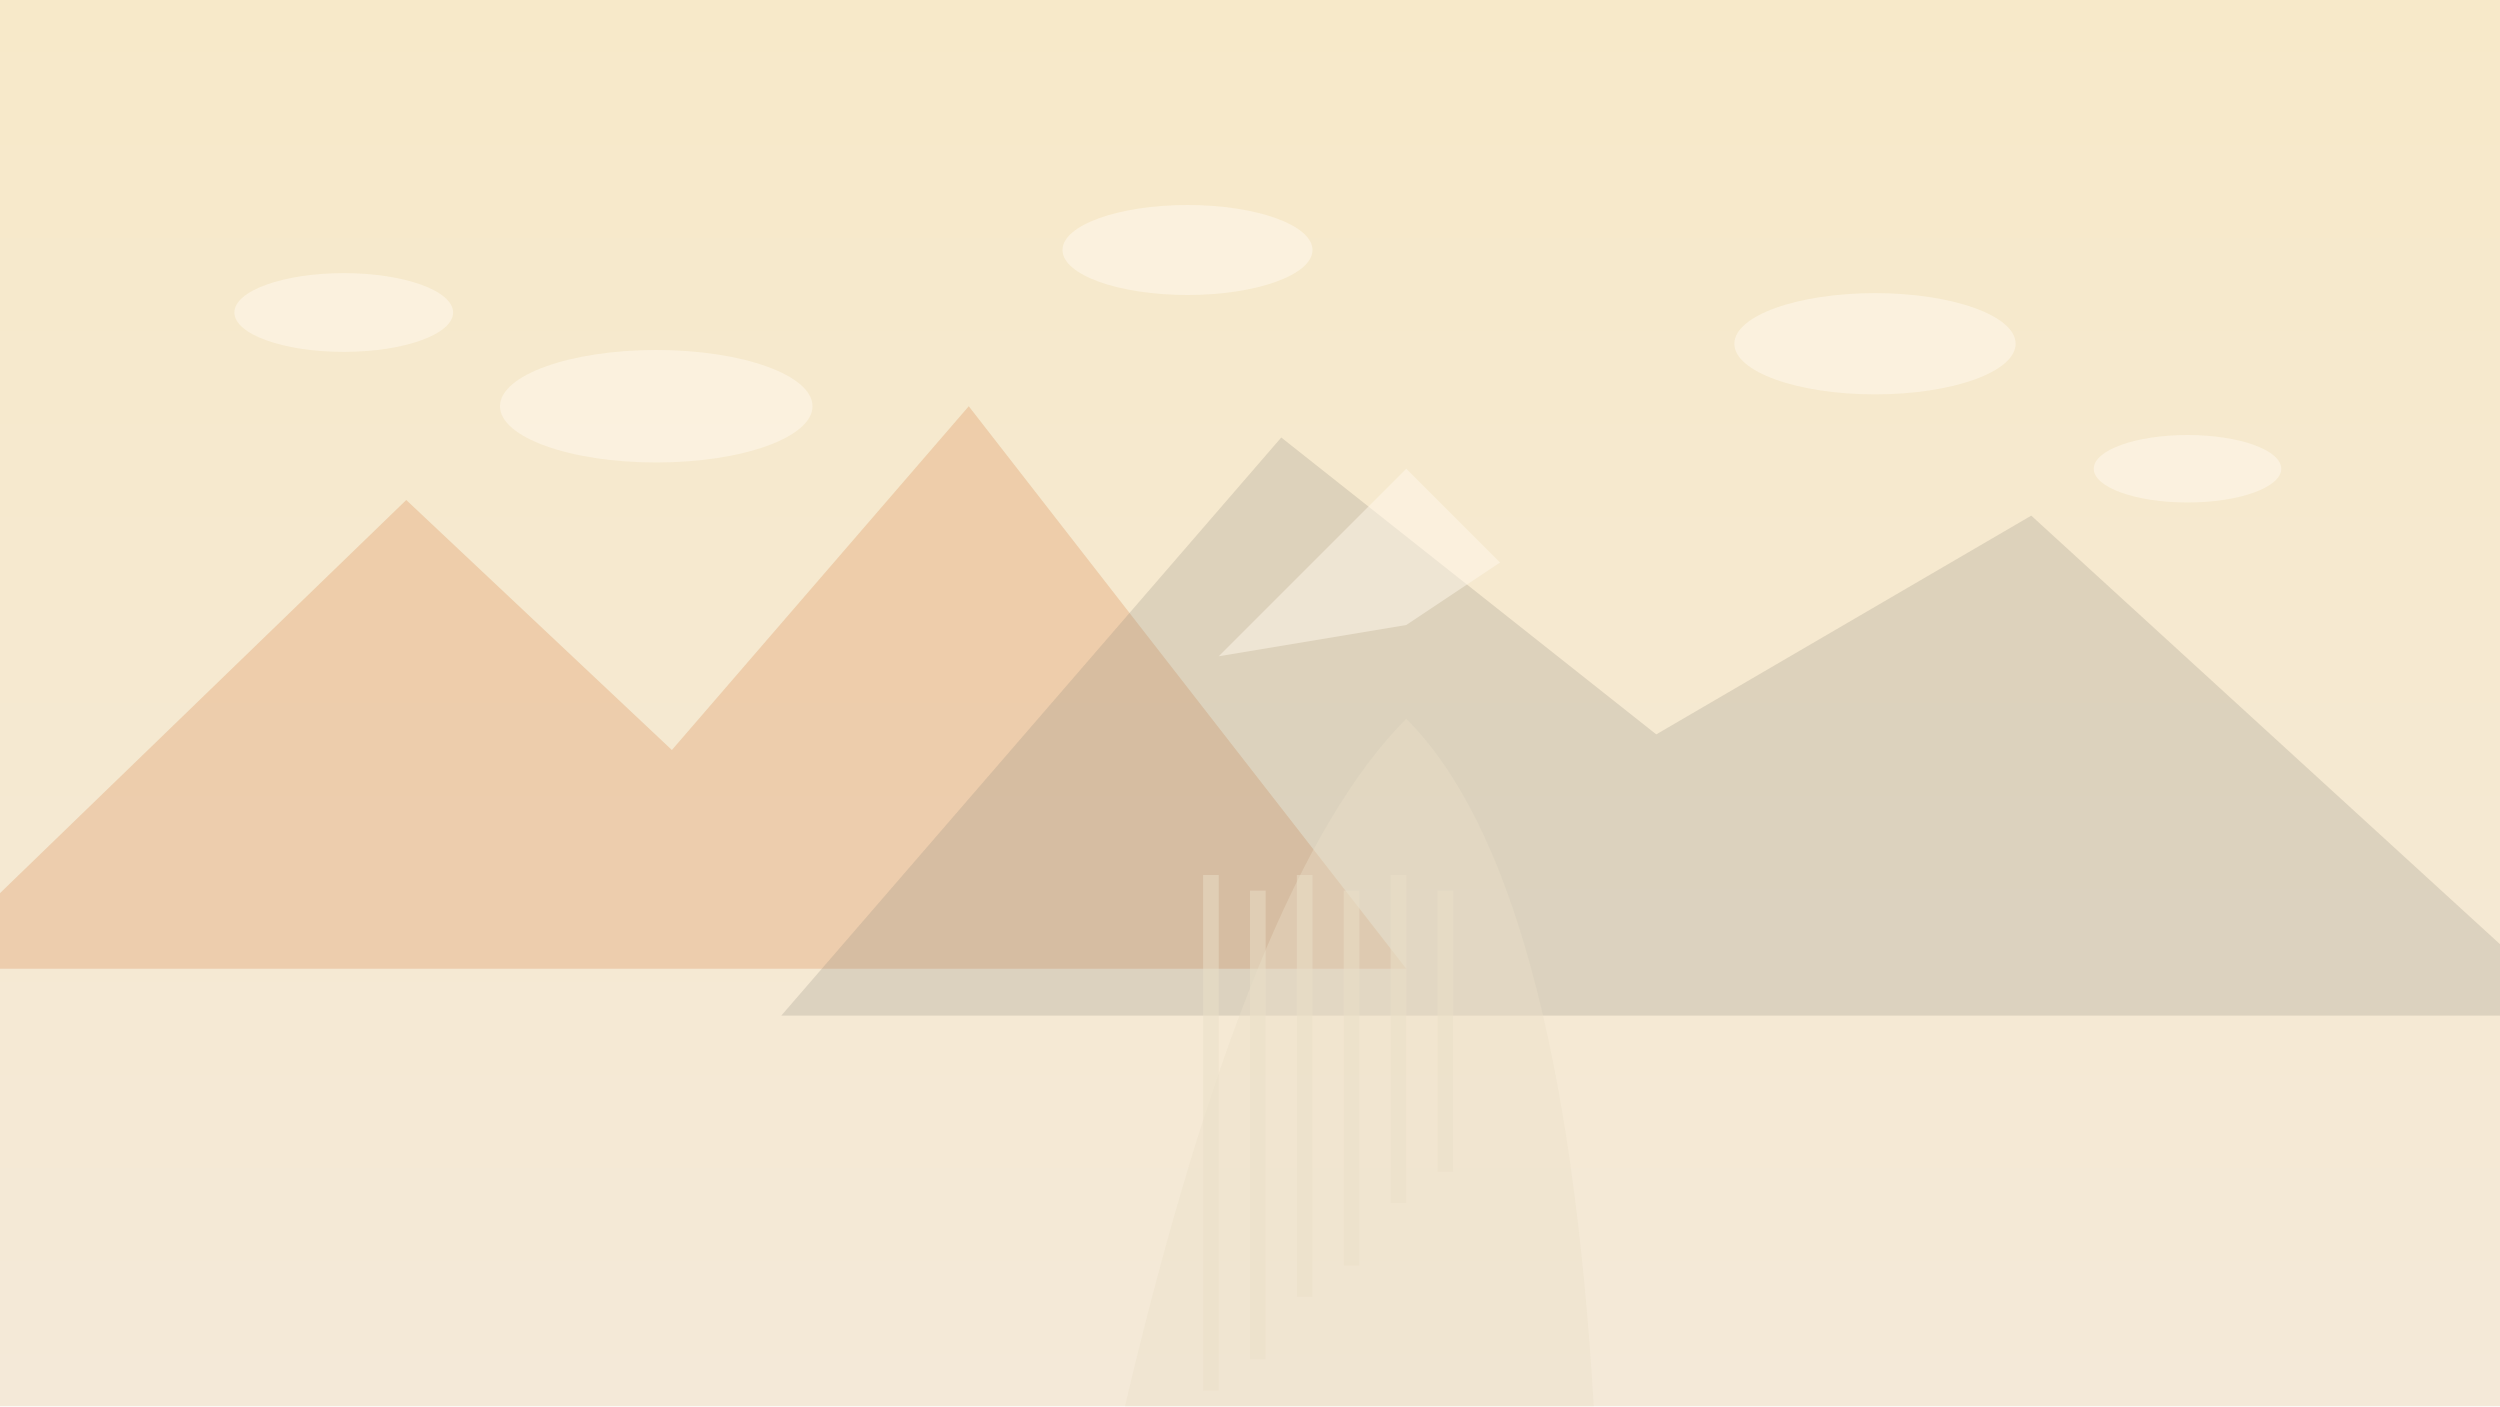
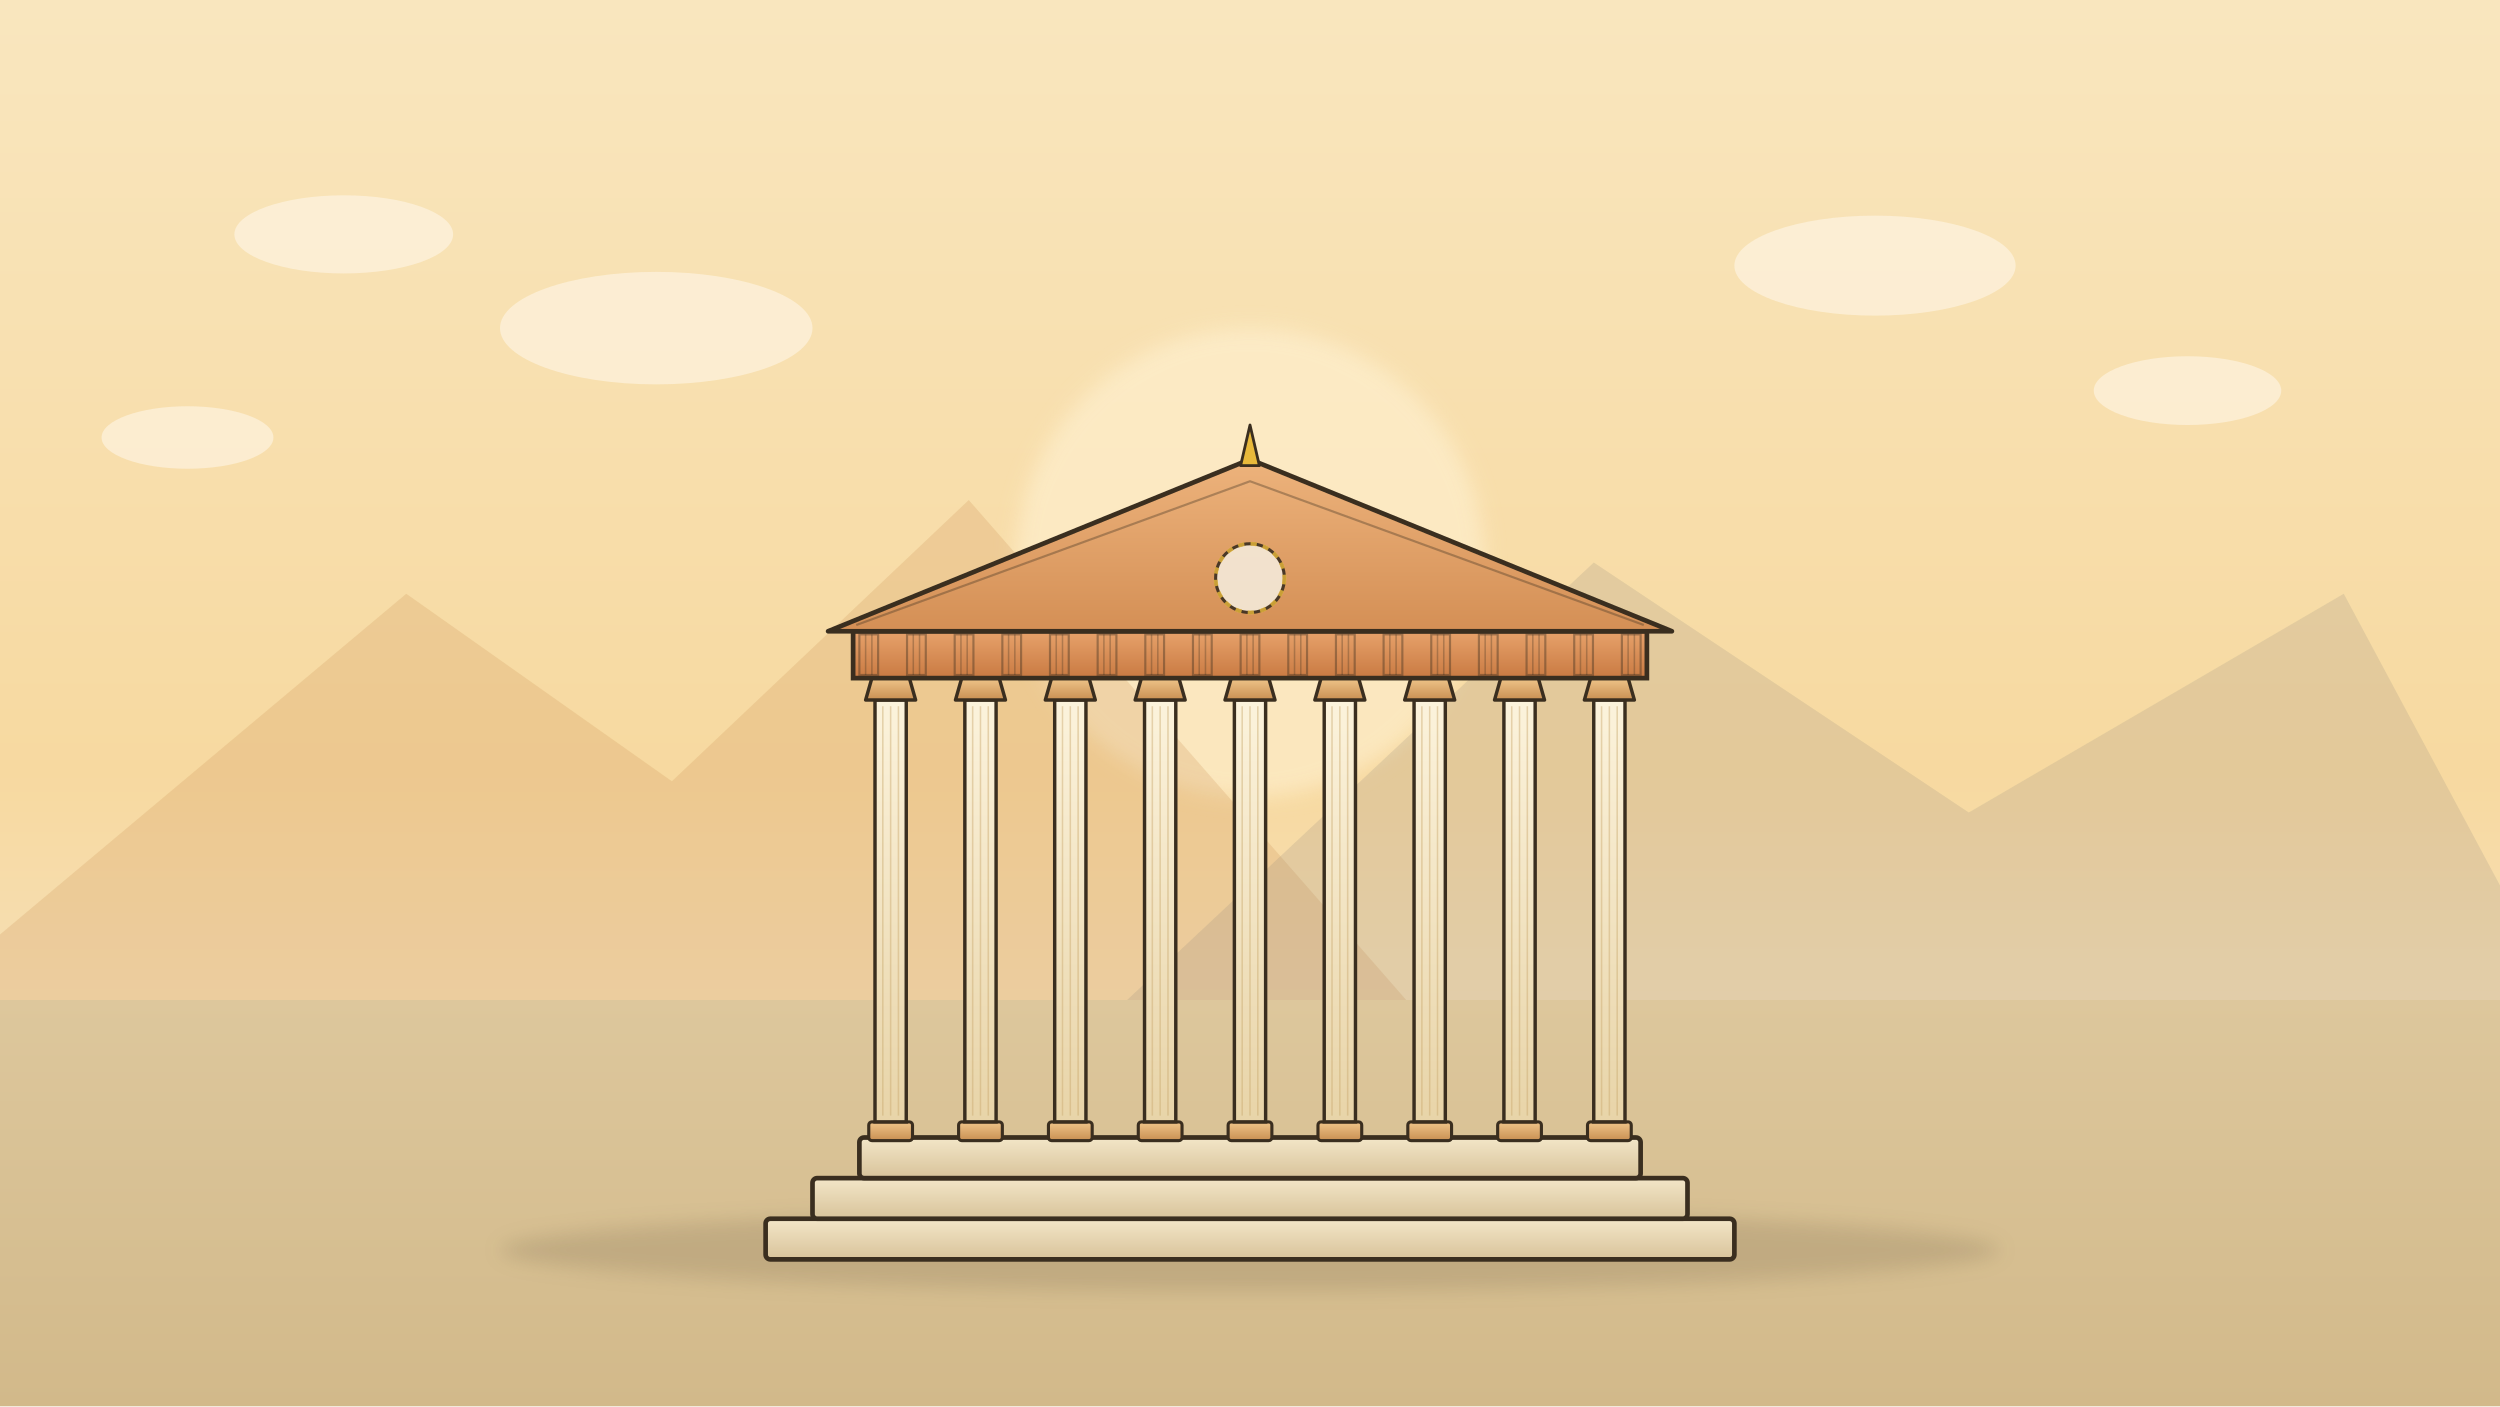
- <svg xmlns="http://www.w3.org/2000/svg" viewBox="0 0 1600 900" width="1600" height="900" preserveAspectRatio="none">
+ <svg xmlns="http://www.w3.org/2000/svg" viewBox="0 0 1600 900" width="1600" height="900">
  <defs>
    <linearGradient id="sky" x1="0" y1="0" x2="0" y2="1">
-       <stop offset="0" stop-color="#F7E9C9" />
-       <stop offset="1" stop-color="#F4E9D8" />
+       <stop offset="0" stop-color="#F9E6BE" />
+       <stop offset="55%" stop-color="#F7D9A0" />
+       <stop offset="100%" stop-color="#F4E9D8" />
    </linearGradient>
+     <linearGradient id="ground" x1="0" y1="0" x2="0" y2="1">
+       <stop offset="0" stop-color="#DDC79C" />
+       <stop offset="100%" stop-color="#D2B98A" />
+     </linearGradient>
+     <linearGradient id="stepG" x1="0" y1="0" x2="0" y2="1">
+       <stop offset="0" stop-color="#F3E6C8" />
+       <stop offset="100%" stop-color="#D8C39A" />
+     </linearGradient>
+     <linearGradient id="colG" x1="0" y1="0" x2="0" y2="1">
+       <stop offset="0" stop-color="#FCF3DC" />
+       <stop offset="100%" stop-color="#E8D4A8" />
+     </linearGradient>
+     <linearGradient id="capG" x1="0" y1="0" x2="0" y2="1">
+       <stop offset="0" stop-color="#EFC58A" />
+       <stop offset="100%" stop-color="#C98F52" />
+     </linearGradient>
+     <linearGradient id="archG" x1="0" y1="0" x2="0" y2="1">
+       <stop offset="0" stop-color="#E7A26B" />
+       <stop offset="100%" stop-color="#C97A42" />
+     </linearGradient>
+     <linearGradient id="pedG" x1="0" y1="0" x2="0" y2="1">
+       <stop offset="0" stop-color="#EDB37C" />
+       <stop offset="100%" stop-color="#D48F55" />
+     </linearGradient>
+     <filter id="softBlur" x="-50%" y="-50%" width="200%" height="200%">
+       <feGaussianBlur stdDeviation="6" />
+     </filter>
  </defs>
  <rect width="1600" height="900" fill="url(#sky)" />
-   <path d="M -50 620 L 260 320 L 430 480 L 620 260 L 900 620 Z" fill="#D6864C" opacity="0.28" />
-   <path d="M 500 650 L 820 280 L 1060 470 L 1300 330 L 1650 650 Z" fill="#8F897C" opacity="0.24" />
-   <path d="M 780 420 L 900 300 L 960 360 L 900 400 Z" fill="#FFF8EC" opacity="0.5" />
-   <ellipse cx="220" cy="200" rx="70" ry="25.2" fill="#FFF8EC" opacity="0.55" />
-   <ellipse cx="420" cy="260" rx="100" ry="36" fill="#FFF8EC" opacity="0.55" />
-   <ellipse cx="1200" cy="220" rx="90" ry="32.4" fill="#FFF8EC" opacity="0.55" />
-   <ellipse cx="1400" cy="300" rx="60" ry="21.6" fill="#FFF8EC" opacity="0.55" />
-   <ellipse cx="760" cy="160" rx="80" ry="28.8" fill="#FFF8EC" opacity="0.55" />
-   <path d="M 720 900 Q 800 560 900 460 Q 1000 560 1020 900 Z" fill="#EADFC7" opacity="0.4" />
-   <rect x="770" y="560" width="10" height="330" fill="#EADFC7" opacity="0.5" />
-   <rect x="800" y="570" width="10" height="300" fill="#EADFC7" opacity="0.5" />
-   <rect x="830" y="560" width="10" height="270" fill="#EADFC7" opacity="0.5" />
-   <rect x="860" y="570" width="10" height="240" fill="#EADFC7" opacity="0.5" />
-   <rect x="890" y="560" width="10" height="210" fill="#EADFC7" opacity="0.5" />
-   <rect x="920" y="570" width="10" height="180" fill="#EADFC7" opacity="0.5" />
+   <circle cx="800" cy="360" r="150" fill="#FFF3D6" opacity="0.55" filter="url(#softBlur)" />
+   <ellipse cx="220" cy="150" rx="70" ry="25" fill="#FFF8EC" opacity="0.55" />
+   <ellipse cx="420" cy="210" rx="100" ry="36" fill="#FFF8EC" opacity="0.55" />
+   <ellipse cx="1200" cy="170" rx="90" ry="32" fill="#FFF8EC" opacity="0.55" />
+   <ellipse cx="1400" cy="250" rx="60" ry="22" fill="#FFF8EC" opacity="0.55" />
+   <ellipse cx="120" cy="280" rx="55" ry="20" fill="#FFF8EC" opacity="0.55" />
+   <path d="M -50 640 L 260 380 L 430 500 L 620 320 L 900 640 Z" fill="#C98F52" opacity="0.22" />
+   <path d="M 700 660 L 1020 360 L 1260 520 L 1500 380 L 1650 660 Z" fill="#8F897C" opacity="0.20" />
+   <rect x="0" y="640" width="1600" height="260" fill="url(#ground)" />
+   <ellipse cx="800" cy="800" rx="480" ry="26" fill="#3A2E1F" opacity="0.14" filter="url(#softBlur)" />
+   <rect x="490" y="780" width="620" height="26" rx="3" fill="url(#stepG)" stroke="#3A2E1F" stroke-width="3" />
+   <rect x="520" y="754" width="560" height="26" rx="3" fill="url(#stepG)" stroke="#3A2E1F" stroke-width="3" />
+   <rect x="550" y="728" width="500" height="26" rx="3" fill="url(#stepG)" stroke="#3A2E1F" stroke-width="3" />
+   <rect x="556" y="718" width="28" height="12" rx="2" fill="url(#capG)" stroke="#3A2E1F" stroke-width="2" />
+   <rect x="560" y="448" width="20" height="270" fill="url(#colG)" stroke="#3A2E1F" stroke-width="2.2" />
+   <line x1="565" y1="452" x2="565" y2="714" stroke="#C9A96E" stroke-width="1" opacity="0.45" />
+   <line x1="570" y1="452" x2="570" y2="714" stroke="#C9A96E" stroke-width="1" opacity="0.45" />
+   <line x1="575" y1="452" x2="575" y2="714" stroke="#C9A96E" stroke-width="1" opacity="0.45" />
+   <path d="M 554 448 L 558 434 L 582 434 L 586 448 Z" fill="url(#capG)" stroke="#3A2E1F" stroke-width="2.2" stroke-linejoin="round" />
+   <rect x="613.5" y="718" width="28" height="12" rx="2" fill="url(#capG)" stroke="#3A2E1F" stroke-width="2" />
+   <rect x="617.5" y="448" width="20" height="270" fill="url(#colG)" stroke="#3A2E1F" stroke-width="2.2" />
+   <line x1="622.5" y1="452" x2="622.5" y2="714" stroke="#C9A96E" stroke-width="1" opacity="0.45" />
+   <line x1="627.5" y1="452" x2="627.5" y2="714" stroke="#C9A96E" stroke-width="1" opacity="0.45" />
+   <line x1="632.5" y1="452" x2="632.5" y2="714" stroke="#C9A96E" stroke-width="1" opacity="0.45" />
+   <path d="M 611.5 448 L 615.5 434 L 639.5 434 L 643.5 448 Z" fill="url(#capG)" stroke="#3A2E1F" stroke-width="2.2" stroke-linejoin="round" />
+   <rect x="671" y="718" width="28" height="12" rx="2" fill="url(#capG)" stroke="#3A2E1F" stroke-width="2" />
+   <rect x="675" y="448" width="20" height="270" fill="url(#colG)" stroke="#3A2E1F" stroke-width="2.2" />
+   <line x1="680" y1="452" x2="680" y2="714" stroke="#C9A96E" stroke-width="1" opacity="0.45" />
+   <line x1="685" y1="452" x2="685" y2="714" stroke="#C9A96E" stroke-width="1" opacity="0.45" />
+   <line x1="690" y1="452" x2="690" y2="714" stroke="#C9A96E" stroke-width="1" opacity="0.45" />
+   <path d="M 669 448 L 673 434 L 697 434 L 701 448 Z" fill="url(#capG)" stroke="#3A2E1F" stroke-width="2.2" stroke-linejoin="round" />
+   <rect x="728.5" y="718" width="28" height="12" rx="2" fill="url(#capG)" stroke="#3A2E1F" stroke-width="2" />
+   <rect x="732.5" y="448" width="20" height="270" fill="url(#colG)" stroke="#3A2E1F" stroke-width="2.2" />
+   <line x1="737.5" y1="452" x2="737.5" y2="714" stroke="#C9A96E" stroke-width="1" opacity="0.45" />
+   <line x1="742.5" y1="452" x2="742.5" y2="714" stroke="#C9A96E" stroke-width="1" opacity="0.45" />
+   <line x1="747.5" y1="452" x2="747.5" y2="714" stroke="#C9A96E" stroke-width="1" opacity="0.45" />
+   <path d="M 726.5 448 L 730.5 434 L 754.5 434 L 758.5 448 Z" fill="url(#capG)" stroke="#3A2E1F" stroke-width="2.2" stroke-linejoin="round" />
+   <rect x="786" y="718" width="28" height="12" rx="2" fill="url(#capG)" stroke="#3A2E1F" stroke-width="2" />
+   <rect x="790" y="448" width="20" height="270" fill="url(#colG)" stroke="#3A2E1F" stroke-width="2.2" />
+   <line x1="795" y1="452" x2="795" y2="714" stroke="#C9A96E" stroke-width="1" opacity="0.45" />
+   <line x1="800" y1="452" x2="800" y2="714" stroke="#C9A96E" stroke-width="1" opacity="0.45" />
+   <line x1="805" y1="452" x2="805" y2="714" stroke="#C9A96E" stroke-width="1" opacity="0.45" />
+   <path d="M 784 448 L 788 434 L 812 434 L 816 448 Z" fill="url(#capG)" stroke="#3A2E1F" stroke-width="2.2" stroke-linejoin="round" />
+   <rect x="843.5" y="718" width="28" height="12" rx="2" fill="url(#capG)" stroke="#3A2E1F" stroke-width="2" />
+   <rect x="847.5" y="448" width="20" height="270" fill="url(#colG)" stroke="#3A2E1F" stroke-width="2.2" />
+   <line x1="852.5" y1="452" x2="852.5" y2="714" stroke="#C9A96E" stroke-width="1" opacity="0.45" />
+   <line x1="857.5" y1="452" x2="857.5" y2="714" stroke="#C9A96E" stroke-width="1" opacity="0.45" />
+   <line x1="862.5" y1="452" x2="862.5" y2="714" stroke="#C9A96E" stroke-width="1" opacity="0.45" />
+   <path d="M 841.5 448 L 845.5 434 L 869.5 434 L 873.5 448 Z" fill="url(#capG)" stroke="#3A2E1F" stroke-width="2.2" stroke-linejoin="round" />
+   <rect x="901" y="718" width="28" height="12" rx="2" fill="url(#capG)" stroke="#3A2E1F" stroke-width="2" />
+   <rect x="905" y="448" width="20" height="270" fill="url(#colG)" stroke="#3A2E1F" stroke-width="2.2" />
+   <line x1="910" y1="452" x2="910" y2="714" stroke="#C9A96E" stroke-width="1" opacity="0.45" />
+   <line x1="915" y1="452" x2="915" y2="714" stroke="#C9A96E" stroke-width="1" opacity="0.45" />
+   <line x1="920" y1="452" x2="920" y2="714" stroke="#C9A96E" stroke-width="1" opacity="0.45" />
+   <path d="M 899 448 L 903 434 L 927 434 L 931 448 Z" fill="url(#capG)" stroke="#3A2E1F" stroke-width="2.2" stroke-linejoin="round" />
+   <rect x="958.5" y="718" width="28" height="12" rx="2" fill="url(#capG)" stroke="#3A2E1F" stroke-width="2" />
+   <rect x="962.5" y="448" width="20" height="270" fill="url(#colG)" stroke="#3A2E1F" stroke-width="2.2" />
+   <line x1="967.5" y1="452" x2="967.5" y2="714" stroke="#C9A96E" stroke-width="1" opacity="0.45" />
+   <line x1="972.5" y1="452" x2="972.5" y2="714" stroke="#C9A96E" stroke-width="1" opacity="0.45" />
+   <line x1="977.5" y1="452" x2="977.5" y2="714" stroke="#C9A96E" stroke-width="1" opacity="0.45" />
+   <path d="M 956.5 448 L 960.5 434 L 984.5 434 L 988.5 448 Z" fill="url(#capG)" stroke="#3A2E1F" stroke-width="2.2" stroke-linejoin="round" />
+   <rect x="1016" y="718" width="28" height="12" rx="2" fill="url(#capG)" stroke="#3A2E1F" stroke-width="2" />
+   <rect x="1020" y="448" width="20" height="270" fill="url(#colG)" stroke="#3A2E1F" stroke-width="2.2" />
+   <line x1="1025" y1="452" x2="1025" y2="714" stroke="#C9A96E" stroke-width="1" opacity="0.45" />
+   <line x1="1030" y1="452" x2="1030" y2="714" stroke="#C9A96E" stroke-width="1" opacity="0.45" />
+   <line x1="1035" y1="452" x2="1035" y2="714" stroke="#C9A96E" stroke-width="1" opacity="0.45" />
+   <path d="M 1014 448 L 1018 434 L 1042 434 L 1046 448 Z" fill="url(#capG)" stroke="#3A2E1F" stroke-width="2.2" stroke-linejoin="round" />
+   <rect x="546" y="404" width="508" height="30" fill="url(#archG)" stroke="#3A2E1F" stroke-width="3" />
+   <rect x="550" y="406" width="12" height="26" fill="none" stroke="#3A2E1F" stroke-width="1.4" opacity="0.4" />
+   <line x1="554" y1="406" x2="554" y2="432" stroke="#3A2E1F" stroke-width="1" opacity="0.3" />
+   <line x1="558" y1="406" x2="558" y2="432" stroke="#3A2E1F" stroke-width="1" opacity="0.3" />
+   <rect x="580.5" y="406" width="12" height="26" fill="none" stroke="#3A2E1F" stroke-width="1.4" opacity="0.4" />
+   <line x1="584.5" y1="406" x2="584.5" y2="432" stroke="#3A2E1F" stroke-width="1" opacity="0.3" />
+   <line x1="588.5" y1="406" x2="588.5" y2="432" stroke="#3A2E1F" stroke-width="1" opacity="0.3" />
+   <rect x="611" y="406" width="12" height="26" fill="none" stroke="#3A2E1F" stroke-width="1.4" opacity="0.4" />
+   <line x1="615" y1="406" x2="615" y2="432" stroke="#3A2E1F" stroke-width="1" opacity="0.3" />
+   <line x1="619" y1="406" x2="619" y2="432" stroke="#3A2E1F" stroke-width="1" opacity="0.3" />
+   <rect x="641.5" y="406" width="12" height="26" fill="none" stroke="#3A2E1F" stroke-width="1.4" opacity="0.4" />
+   <line x1="645.5" y1="406" x2="645.5" y2="432" stroke="#3A2E1F" stroke-width="1" opacity="0.3" />
+   <line x1="649.5" y1="406" x2="649.5" y2="432" stroke="#3A2E1F" stroke-width="1" opacity="0.3" />
+   <rect x="672" y="406" width="12" height="26" fill="none" stroke="#3A2E1F" stroke-width="1.4" opacity="0.4" />
+   <line x1="676" y1="406" x2="676" y2="432" stroke="#3A2E1F" stroke-width="1" opacity="0.3" />
+   <line x1="680" y1="406" x2="680" y2="432" stroke="#3A2E1F" stroke-width="1" opacity="0.3" />
+   <rect x="702.5" y="406" width="12" height="26" fill="none" stroke="#3A2E1F" stroke-width="1.4" opacity="0.4" />
+   <line x1="706.5" y1="406" x2="706.5" y2="432" stroke="#3A2E1F" stroke-width="1" opacity="0.3" />
+   <line x1="710.5" y1="406" x2="710.5" y2="432" stroke="#3A2E1F" stroke-width="1" opacity="0.3" />
+   <rect x="733" y="406" width="12" height="26" fill="none" stroke="#3A2E1F" stroke-width="1.4" opacity="0.4" />
+   <line x1="737" y1="406" x2="737" y2="432" stroke="#3A2E1F" stroke-width="1" opacity="0.3" />
+   <line x1="741" y1="406" x2="741" y2="432" stroke="#3A2E1F" stroke-width="1" opacity="0.3" />
+   <rect x="763.5" y="406" width="12" height="26" fill="none" stroke="#3A2E1F" stroke-width="1.4" opacity="0.4" />
+   <line x1="767.5" y1="406" x2="767.5" y2="432" stroke="#3A2E1F" stroke-width="1" opacity="0.3" />
+   <line x1="771.5" y1="406" x2="771.5" y2="432" stroke="#3A2E1F" stroke-width="1" opacity="0.3" />
+   <rect x="794" y="406" width="12" height="26" fill="none" stroke="#3A2E1F" stroke-width="1.4" opacity="0.4" />
+   <line x1="798" y1="406" x2="798" y2="432" stroke="#3A2E1F" stroke-width="1" opacity="0.3" />
+   <line x1="802" y1="406" x2="802" y2="432" stroke="#3A2E1F" stroke-width="1" opacity="0.3" />
+   <rect x="824.5" y="406" width="12" height="26" fill="none" stroke="#3A2E1F" stroke-width="1.4" opacity="0.4" />
+   <line x1="828.5" y1="406" x2="828.5" y2="432" stroke="#3A2E1F" stroke-width="1" opacity="0.3" />
+   <line x1="832.5" y1="406" x2="832.5" y2="432" stroke="#3A2E1F" stroke-width="1" opacity="0.3" />
+   <rect x="855" y="406" width="12" height="26" fill="none" stroke="#3A2E1F" stroke-width="1.4" opacity="0.4" />
+   <line x1="859" y1="406" x2="859" y2="432" stroke="#3A2E1F" stroke-width="1" opacity="0.3" />
+   <line x1="863" y1="406" x2="863" y2="432" stroke="#3A2E1F" stroke-width="1" opacity="0.3" />
+   <rect x="885.5" y="406" width="12" height="26" fill="none" stroke="#3A2E1F" stroke-width="1.4" opacity="0.4" />
+   <line x1="889.5" y1="406" x2="889.5" y2="432" stroke="#3A2E1F" stroke-width="1" opacity="0.3" />
+   <line x1="893.5" y1="406" x2="893.5" y2="432" stroke="#3A2E1F" stroke-width="1" opacity="0.3" />
+   <rect x="916" y="406" width="12" height="26" fill="none" stroke="#3A2E1F" stroke-width="1.4" opacity="0.4" />
+   <line x1="920" y1="406" x2="920" y2="432" stroke="#3A2E1F" stroke-width="1" opacity="0.3" />
+   <line x1="924" y1="406" x2="924" y2="432" stroke="#3A2E1F" stroke-width="1" opacity="0.3" />
+   <rect x="946.5" y="406" width="12" height="26" fill="none" stroke="#3A2E1F" stroke-width="1.4" opacity="0.4" />
+   <line x1="950.5" y1="406" x2="950.5" y2="432" stroke="#3A2E1F" stroke-width="1" opacity="0.3" />
+   <line x1="954.5" y1="406" x2="954.5" y2="432" stroke="#3A2E1F" stroke-width="1" opacity="0.3" />
+   <rect x="977" y="406" width="12" height="26" fill="none" stroke="#3A2E1F" stroke-width="1.4" opacity="0.4" />
+   <line x1="981" y1="406" x2="981" y2="432" stroke="#3A2E1F" stroke-width="1" opacity="0.3" />
+   <line x1="985" y1="406" x2="985" y2="432" stroke="#3A2E1F" stroke-width="1" opacity="0.3" />
+   <rect x="1007.5" y="406" width="12" height="26" fill="none" stroke="#3A2E1F" stroke-width="1.4" opacity="0.4" />
+   <line x1="1011.5" y1="406" x2="1011.5" y2="432" stroke="#3A2E1F" stroke-width="1" opacity="0.3" />
+   <line x1="1015.5" y1="406" x2="1015.5" y2="432" stroke="#3A2E1F" stroke-width="1" opacity="0.3" />
+   <rect x="1038" y="406" width="12" height="26" fill="none" stroke="#3A2E1F" stroke-width="1.4" opacity="0.4" />
+   <line x1="1042" y1="406" x2="1042" y2="432" stroke="#3A2E1F" stroke-width="1" opacity="0.3" />
+   <line x1="1046" y1="406" x2="1046" y2="432" stroke="#3A2E1F" stroke-width="1" opacity="0.3" />
+   <path d="M 530 404 L 800 294 L 1070 404 Z" fill="url(#pedG)" stroke="#3A2E1F" stroke-width="3" stroke-linejoin="round" />
+   <path d="M 548 400 L 800 308 L 1052 400" fill="none" stroke="#3A2E1F" stroke-width="1.4" opacity="0.35" />
+   <circle cx="800" cy="370" r="22" fill="#F4E9D8" stroke="#3A2E1F" stroke-width="2" opacity="0.9" />
+   <circle cx="800" cy="370" r="22" fill="none" stroke="#E8B93B" stroke-width="2.5" stroke-dasharray="4 4" opacity="0.8" />
+   <path d="M 794 298 L 800 272 L 806 298 Z" fill="#E8B93B" stroke="#3A2E1F" stroke-width="1.8" stroke-linejoin="round" />
</svg>
